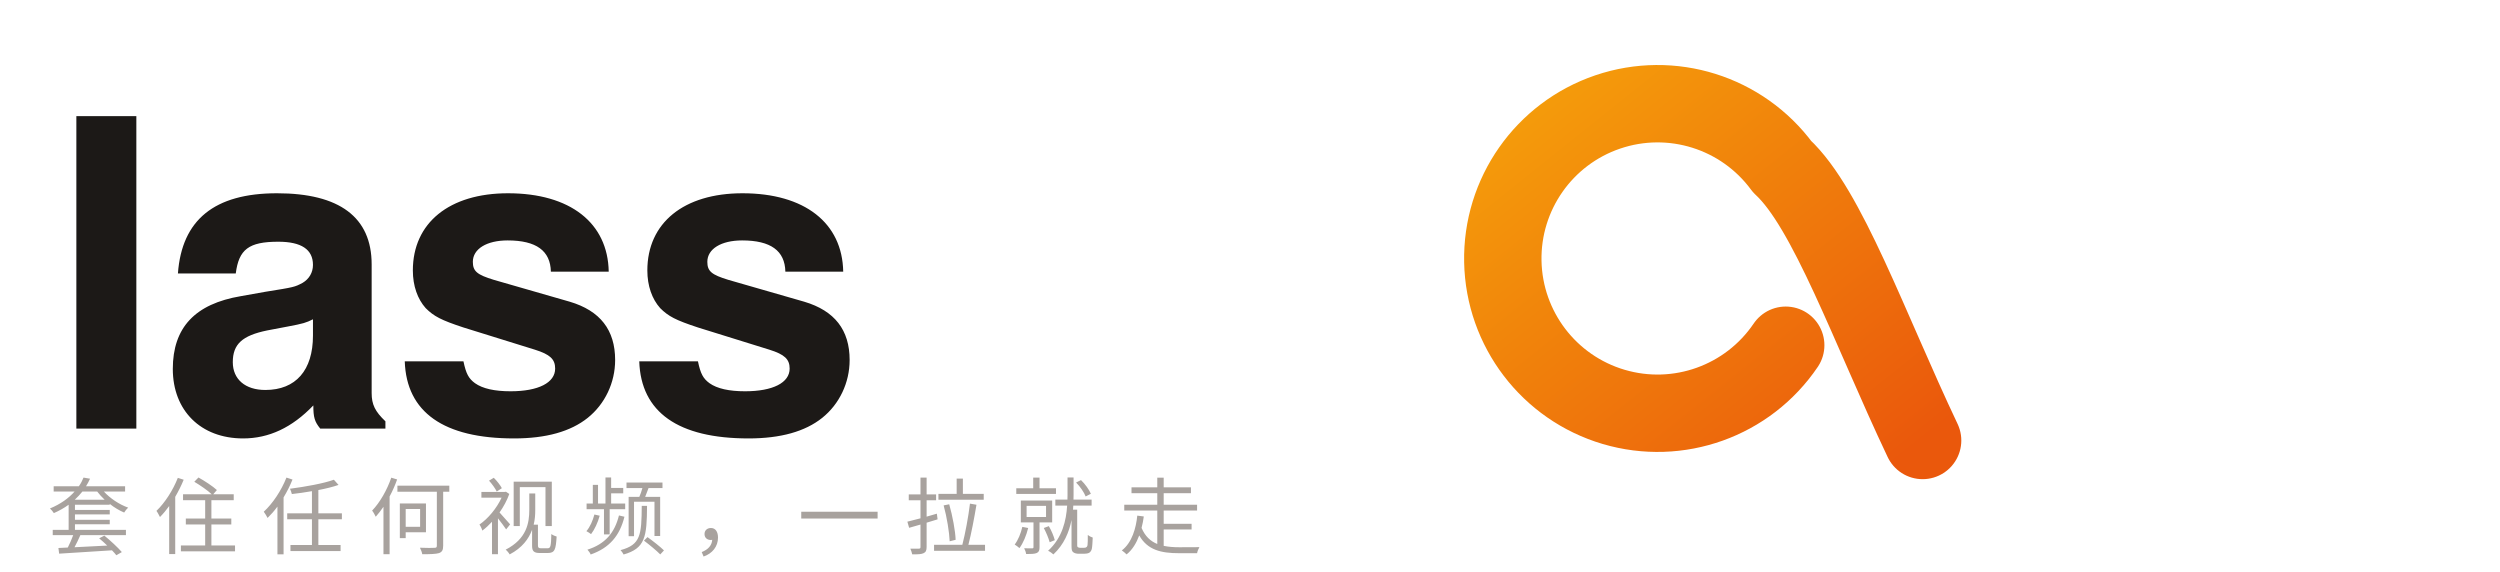
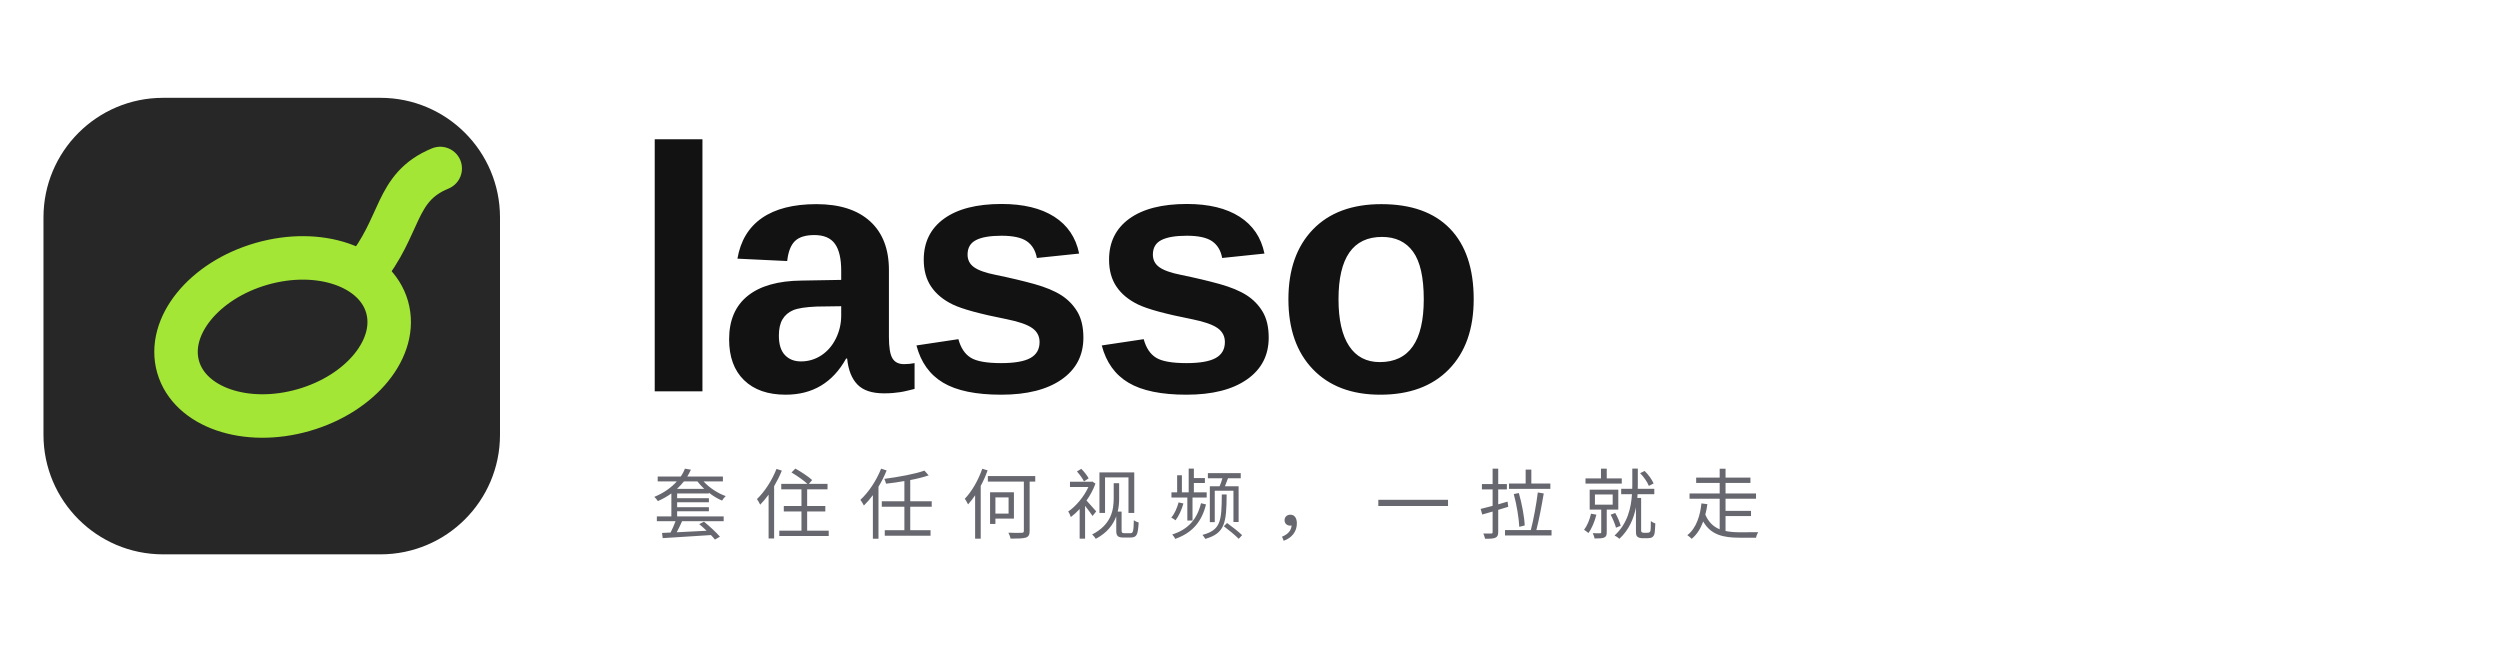
- <svg xmlns="http://www.w3.org/2000/svg" viewBox="0 0 420 96" width="420" height="96">
-   <defs>
-     <linearGradient id="rope" x1="0" y1="0" x2="1" y2="1">
-       <stop offset="0" stop-color="#f59e0b" />
-       <stop offset="1" stop-color="#ea580c" />
-     </linearGradient>
-   </defs>
-   <text x="8" y="72" font-family="Segoe UI, Futura, Helvetica, Arial, sans-serif" font-size="72" font-weight="800" letter-spacing="-1" fill="#1c1917">lass</text>
-   <path d="M300 58 A 26 26 0 1 1 299.4 28 C 307 35 314 55 323 74" fill="none" stroke="url(#rope)" stroke-width="13" stroke-linecap="round" stroke-linejoin="round" />
-   <text x="8" y="92" font-family="Segoe UI, Microsoft YaHei, sans-serif" font-size="14" letter-spacing="4" fill="#a8a29e">套住任何视频，一拉就走</text>
+ <svg xmlns="http://www.w3.org/2000/svg" viewBox="0 0 460 120" width="460" height="120">
+   <style>
+     .word { font: 700 64px/1 "Segoe UI", "Geist", Arial, sans-serif; letter-spacing: -1.5px; }
+     .tag  { font: 400 14px/1 "Segoe UI", "Microsoft YaHei", sans-serif; letter-spacing: 5px; }
+     .wordfill { fill: #121212; }
+     .tagfill  { fill: #67676F; }
+     @media (prefers-color-scheme: dark) {
+       .wordfill { fill: #F7F7F8; }
+       .tagfill  { fill: #A0A0AA; }
+     }
+   </style>
+   <g transform="translate(8,18)">
+     <rect width="84" height="84" rx="22" fill="#272727" />
+     <g transform="rotate(-16 44 44)">
+       <ellipse cx="44" cy="44" rx="20" ry="14" fill="none" stroke="#A3E635" stroke-width="8" stroke-linecap="round" />
+     </g>
+     <path d="M59 32 C 66 23.5, 64.5 16.5, 73 13" fill="none" stroke="#A3E635" stroke-width="8" stroke-linecap="round" />
+   </g>
+   <text class="word wordfill" x="116" y="72">lasso</text>
+   <text class="tag tagfill" x="120" y="98">套住任何视频，一拉就走</text>
</svg>
